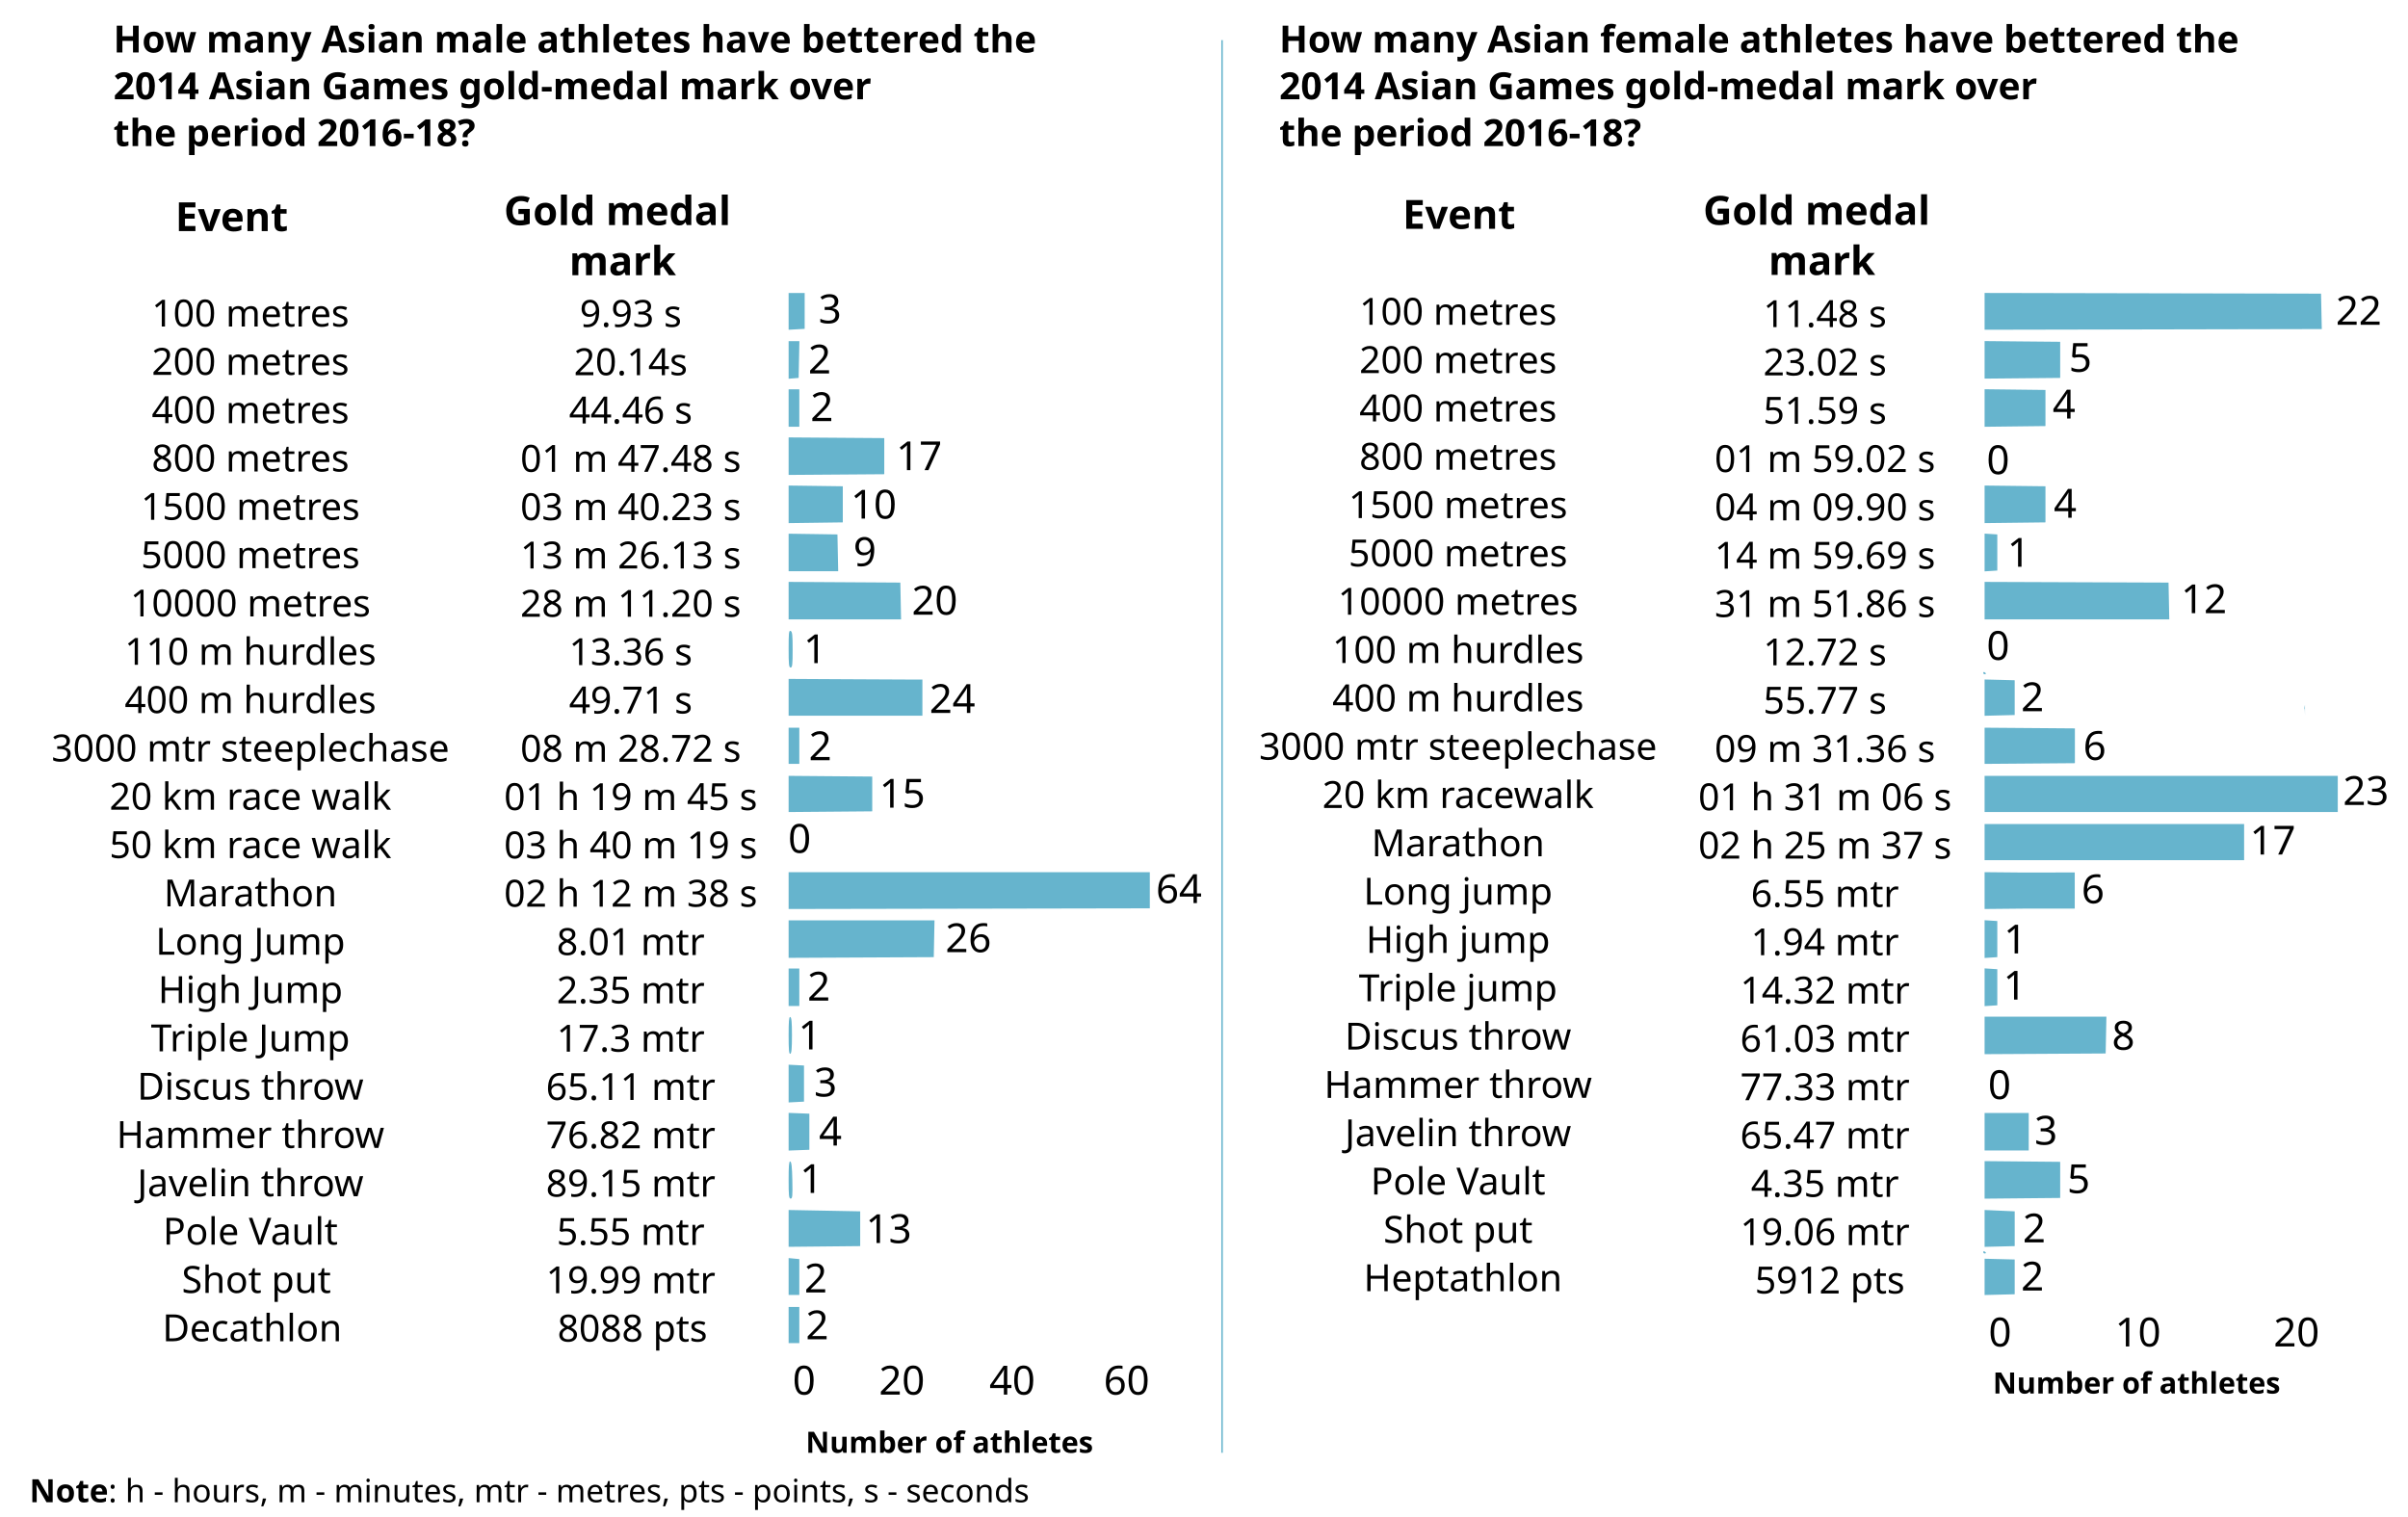
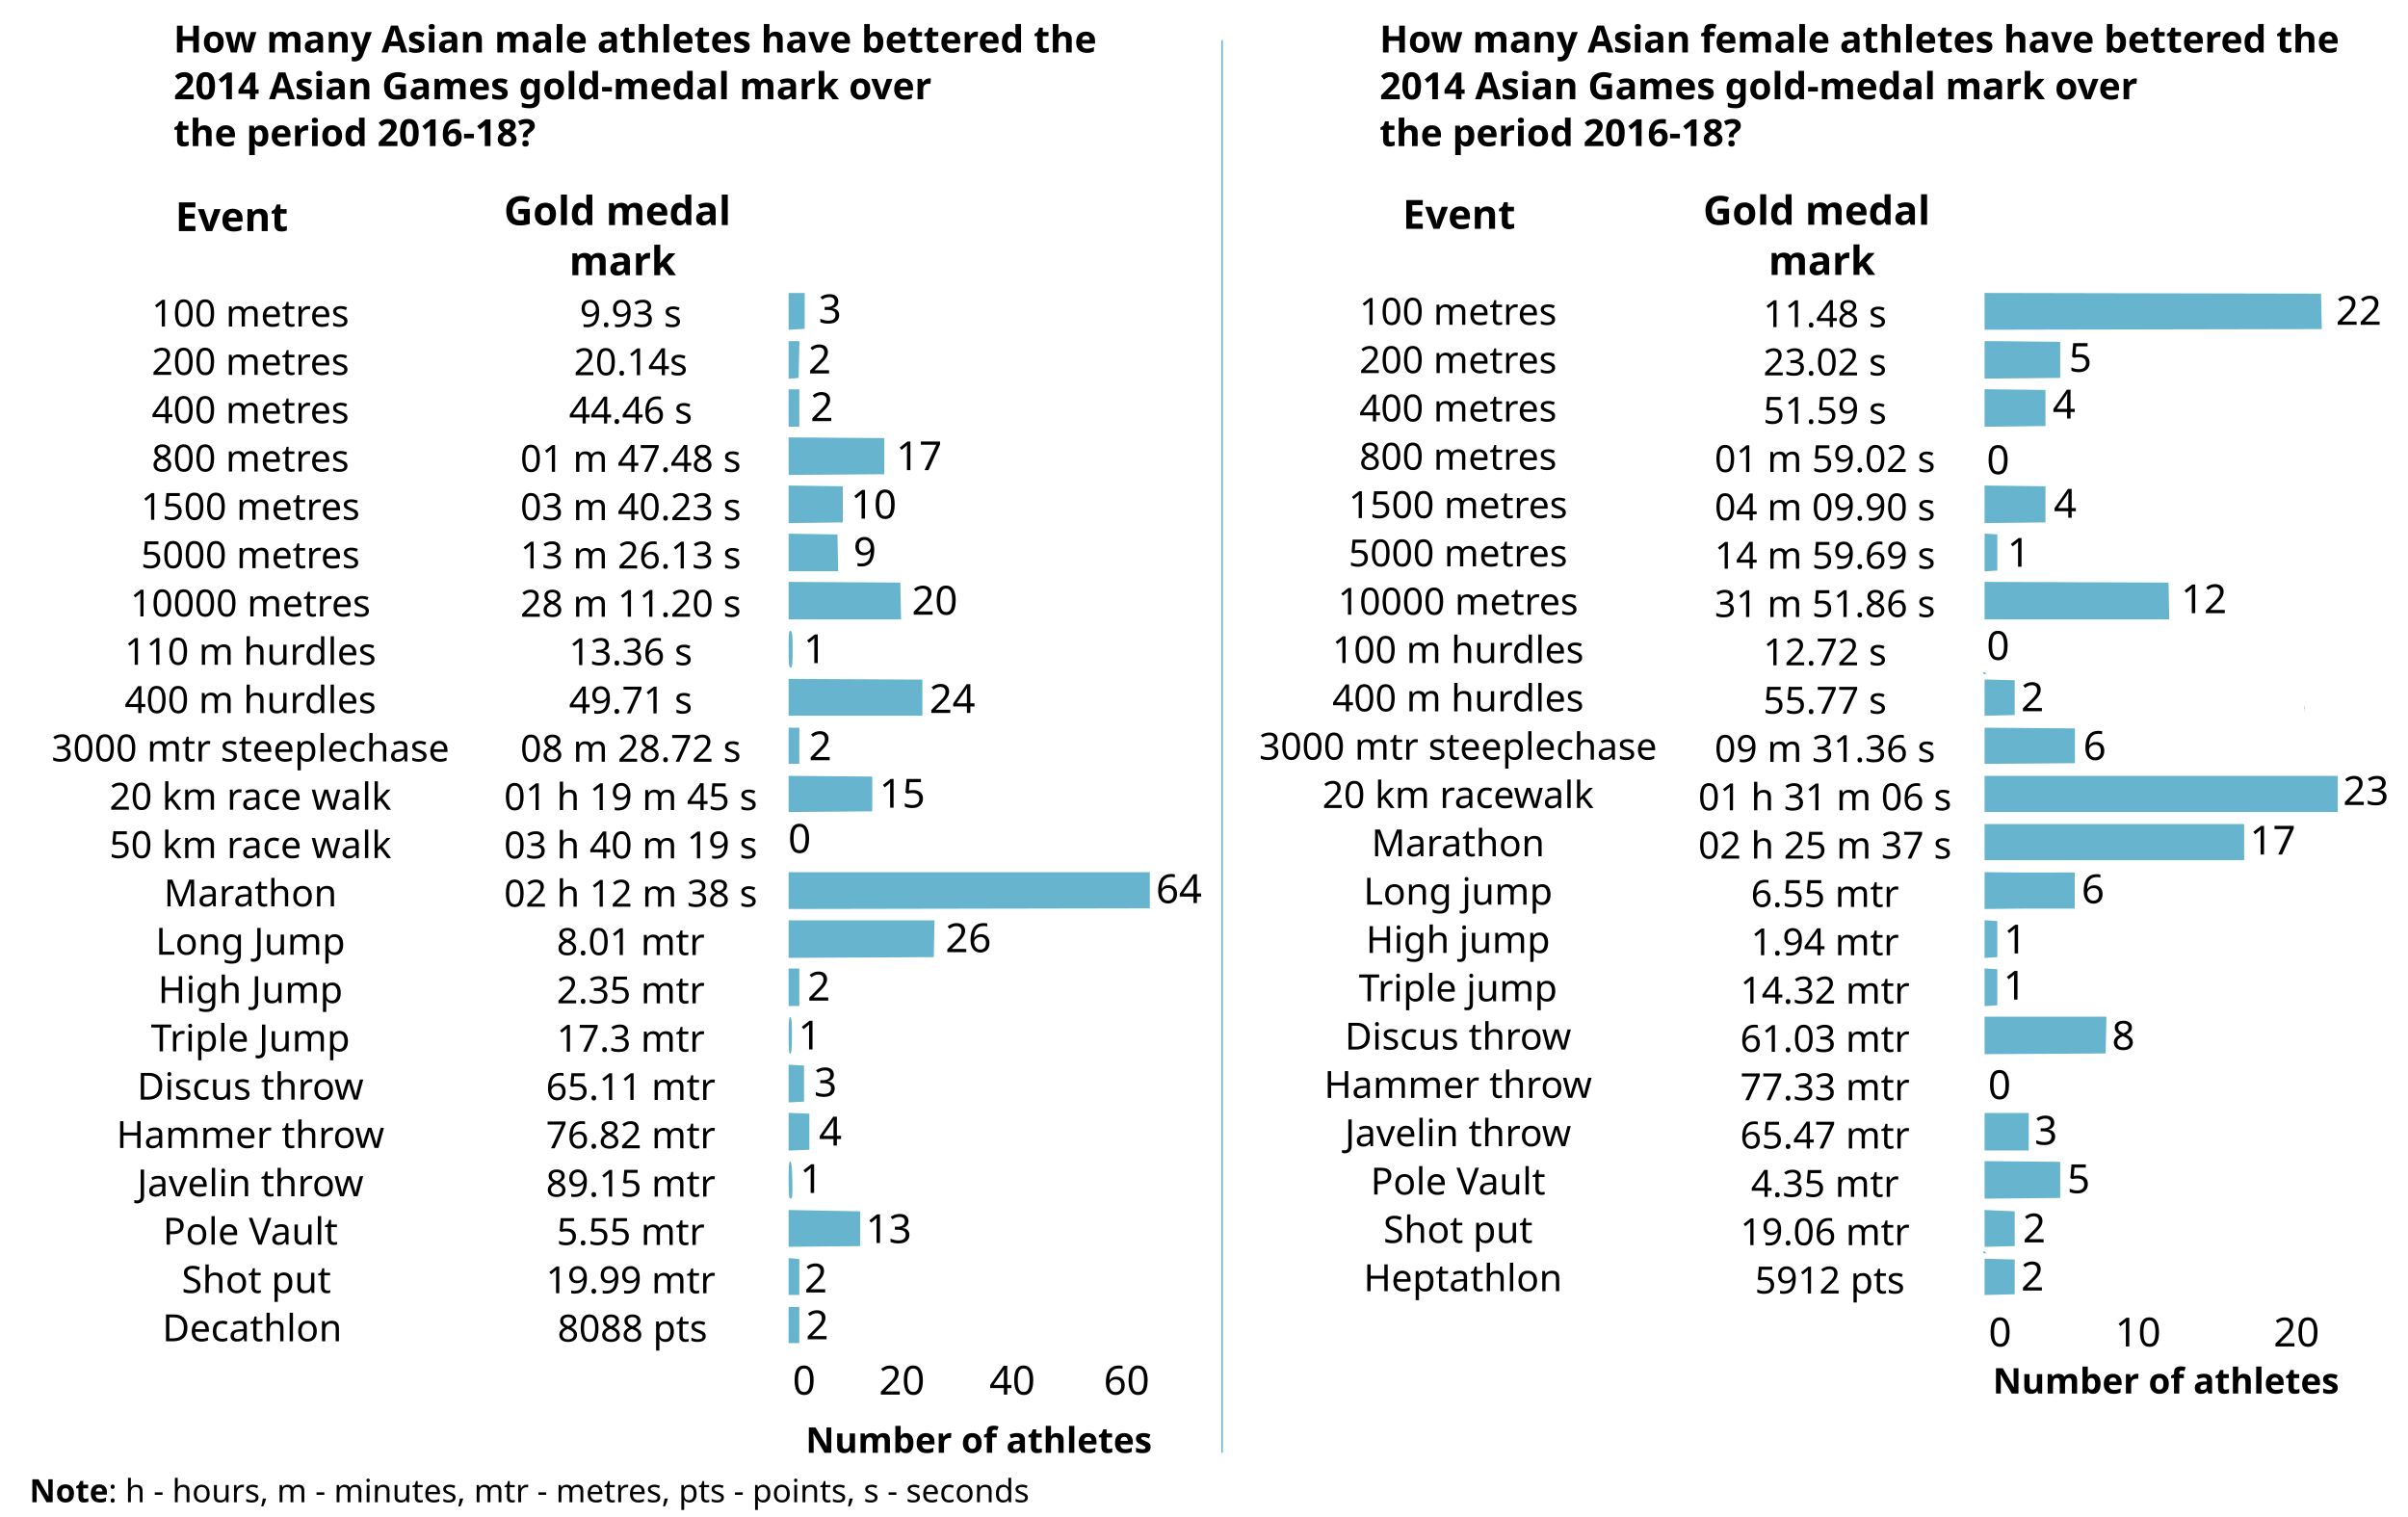
<svg xmlns="http://www.w3.org/2000/svg" width="2400" height="1512">
  <path d="M1978 291.99v36.676l154.334-.31c84.883-.172 160.5-.323 168.037-.335l13.707-.021-.373-17.666-.371-17.668-167.668-.338zM786 292l-.002 18.334-.002 18.332 8.002-.451 8.002-.451V292h-8zm1192 47.959v37.416l37.666-.354 37.668-.355v-36l-37.668-.353zM786 340v37.494l5-.414 5-.414.371-18.332.371-18.334h-5.37zm1192 47.95v37.433l30.334-.358 30.332-.359v-36l-30.332-.357zM786 388v37.334h10.666V388h-5.332zm0 47.967V473.367l47.666-.35 47.668-.351v-36l-47.668-.35zm0 47.978v37.444l27-.362 27-.361v-36l-27-.36zm1192 .004v37.434l30.334-.358 30.332-.359v-36l-30.332-.357zm0 47.905v37.625l6.334-.407 6.332-.406v-36l-6.332-.406zm-1192 .086v37.394h49.408l-.37-18.334-.372-18.334-24.332-.363zm0 48.03v37.364h112.077L897.704 599l-.371-18.334-55.668-.348zm1192 .01V617.333h184.077l-.372-18.332-.371-18.334-91.668-.342zM787.693 628.769c-1.447-.21-1.693 2.934-1.693 17.941 0 15.666.318 18.625 2 18.625 1.678 0 2-2.873 2-17.857 0-14.644-.36-17.996-2-18.625a1.446 1.446 0 0 0-.307-.084zm1189.563 41.013c-.355.035-.59.322-.59.807 0 .777.6 1.412 1.334 1.412.733 0 1.334-.265 1.334-.588 0-.323-.6-.959-1.334-1.412-.275-.17-.531-.24-.744-.219zM786 676.666v36.668h133.334v-36l-9.668-.016c-5.317-.008-35.316-.156-66.666-.332zm1192 .58v36.174l15-.377 15-.377V678l-15-.377zm319.31 25.387c-.345 1.462-.734 3.265-.46 4.435.014-.231-.179-.764.043-.695.332.104.378 4.555.42 6.684v-10.424zM1978 725.299v36.07l45-.351 45-.352V726l-45-.352zm-1192 .035v36h10.666v-36h-5.332zm0 47.961v36.076l41.666-.351 41.668-.354V774l-41.668-.352zm1192 .04v36h352v-36h-176zm0 48v36h258.666v-36h-129.332zm0 47.956V906l38.04-.373 51.817-.055v-36l-52.191.074zm-1192 .043V906l170.334-.309c93.683-.17 174.683-.32 180-.334l9.666-.023v-36H966zm1192 47.854v37.625l6.334-.407 6.332-.406v-36l-6.332-.406zm-1192 .146V954.689l72.334-.343 72.332-.346.371-18.334.371-18.332h-72.703zm1192 47.854v37.625l6.334-.407 6.332-.406v-36l-6.332-.406zm-1192 .146v37.332h10.666v-37.332h-5.332zm1192 48v37.36l60.334-.346 60.332-.348.371-18.334.371-18.332h-60.703zm-1190.563.309c-1.097.167-1.437 4.746-1.437 18.357 0 14.518.385 18.761 1.666 18.334 1.222-.407 1.668-5.297 1.668-18.334 0-13.037-.446-17.927-1.668-18.334a.468.468 0 0 0-.229-.023zM786 1061.2v37.598l7.666-.399 7.668-.4v-36l-7.668-.4zm0 48.02v37.559l10.334-.391 10.332-.389v-36l-10.332-.389zm1192 .113v37.332h44v-37.332h-22zm0 47.957v37.418l37.666-.355 37.668-.354v-36l-37.668-.353zm-1190.563.35c-1.097.166-1.437 4.72-1.437 18.248 0 15.956.306 18.777 2.037 18.777 1.747 0 1.986-2.6 1.668-18.223-.267-13.123-.839-18.38-2.039-18.779a.48.48 0 0 0-.229-.023zM785.999 1206v18.355l.002 18.356 35.666-.356 35.668-.355v-34.666l-35.668-.668zm1192 0v18.377h.01v18.377l15-.377 15-.377v-34.666l-15.008-.668zm-.742 41.115c-.355.035-.59.321-.59.807 0 .777.6 1.412 1.334 1.412.733 0 1.334-.265 1.334-.588 0-.323-.6-.959-1.334-1.412-.275-.17-.531-.24-.744-.219zM786 1253.93V1290.666h10.666v-35.719l-5.332-.51zm1192 .65v36.174l15-.377 15-.377v-34.666l-15-.377zm-1192 48.086v36h10.666v-36h-5.332zm1484.27 21.85c-.166.042-.317.095-.475.142.171 0 .342.01.514 0 .05 0-.032-.09-.04-.142zm-221.936 66.175c-.053 0-.105.075-.156.19h1.494a5.043 5.043 0 0 0-1.338-.19z" fill="#66b4cd" />
  <text style="line-height:1.25" x="815.793" y="322.138" font-weight="400" font-size="40" font-family="sans-serif" letter-spacing="0" word-spacing="0">
    <tspan x="815.793" y="322.138">3</tspan>
  </text>
  <text style="line-height:1.25" x="805.488" y="372.236" font-weight="400" font-size="40" font-family="sans-serif" letter-spacing="0" word-spacing="0">
    <tspan x="805.488" y="372.236">2</tspan>
  </text>
  <text style="line-height:1.25" x="807.714" y="419.714" font-weight="400" font-size="40" font-family="sans-serif" letter-spacing="0" word-spacing="0">
    <tspan x="807.714" y="419.714">2</tspan>
  </text>
  <text style="line-height:1.25" x="893.172" y="468.601" font-weight="400" font-size="40" font-family="sans-serif" letter-spacing="0" word-spacing="0">
    <tspan x="893.172" y="468.601">17</tspan>
  </text>
  <text style="line-height:1.25" x="847.921" y="516.887" font-weight="400" font-size="40" font-family="sans-serif" letter-spacing="0" word-spacing="0">
    <tspan x="847.921" y="516.887">10</tspan>
  </text>
  <text style="line-height:1.25" x="850.552" y="564.158" font-weight="400" font-size="40" font-family="sans-serif" letter-spacing="0" word-spacing="0">
    <tspan x="850.552" y="564.158">9</tspan>
  </text>
  <text style="line-height:1.25" x="908.729" y="612.64" font-weight="400" font-size="40" font-family="sans-serif" letter-spacing="0" word-spacing="0">
    <tspan x="908.729" y="612.64">20</tspan>
  </text>
  <text style="line-height:1.25" x="800.837" y="660.926" font-weight="400" font-size="40" font-family="sans-serif" letter-spacing="0" word-spacing="0">
    <tspan x="800.837" y="660.926">1</tspan>
  </text>
  <text style="line-height:1.25" x="926.305" y="710.621" font-weight="400" font-size="40" font-family="sans-serif" letter-spacing="0" word-spacing="0">
    <tspan x="926.305" y="710.621">24</tspan>
  </text>
  <text style="line-height:1.25" x="806.099" y="757.695" font-weight="400" font-size="40" font-family="sans-serif" letter-spacing="0" word-spacing="0">
    <tspan x="806.099" y="757.695">2</tspan>
  </text>
  <text style="line-height:1.25" x="876.404" y="804.966" font-weight="400" font-size="40" font-family="sans-serif" letter-spacing="0" word-spacing="0">
    <tspan x="876.404" y="804.966">15</tspan>
  </text>
  <text style="line-height:1.25" x="785.488" y="850.02" font-weight="400" font-size="40" font-family="sans-serif" letter-spacing="0" word-spacing="0">
    <tspan x="785.488" y="850.02">0</tspan>
  </text>
  <text style="line-height:1.25" x="1152.138" y="900.108" font-weight="400" font-size="40" font-family="sans-serif" letter-spacing="0" word-spacing="0">
    <tspan x="1152.138" y="900.108">64</tspan>
  </text>
  <text style="line-height:1.25" x="942.266" y="949.015" font-weight="400" font-size="40" font-family="sans-serif" letter-spacing="0" word-spacing="0">
    <tspan x="942.266" y="949.015">26</tspan>
  </text>
  <text style="line-height:1.25" x="804.68" y="997.291" font-weight="400" font-size="40" font-family="sans-serif" letter-spacing="0" word-spacing="0">
    <tspan x="804.68" y="997.291">2</tspan>
  </text>
  <text style="line-height:1.25" x="795.596" y="1045.98" font-weight="400" font-size="40" font-family="sans-serif" letter-spacing="0" word-spacing="0">
    <tspan x="795.596" y="1045.98">1</tspan>
  </text>
  <text style="line-height:1.25" x="811.35" y="1092.847" font-weight="400" font-size="40" font-family="sans-serif" letter-spacing="0" word-spacing="0">
    <tspan x="811.35" y="1092.847">3</tspan>
  </text>
  <text style="line-height:1.25" x="816.197" y="1141.734" font-weight="400" font-size="40" font-family="sans-serif" letter-spacing="0" word-spacing="0">
    <tspan x="816.197" y="1141.734">4</tspan>
  </text>
  <text style="line-height:1.25" x="797.212" y="1189.005" font-weight="400" font-size="40" font-family="sans-serif" letter-spacing="0" word-spacing="0">
    <tspan x="797.212" y="1189.005">1</tspan>
  </text>
  <text style="line-height:1.25" x="862.867" y="1238.906" font-weight="400" font-size="40" font-family="sans-serif" letter-spacing="0" word-spacing="0">
    <tspan x="862.867" y="1238.906">13</tspan>
  </text>
  <text style="line-height:1.25" x="801.655" y="1288.197" font-weight="400" font-size="40" font-family="sans-serif" letter-spacing="0" word-spacing="0">
    <tspan x="801.655" y="1288.197">2</tspan>
  </text>
  <text style="line-height:1.25" x="803.064" y="1334.867" font-weight="400" font-size="40" font-family="sans-serif" letter-spacing="0" word-spacing="0">
    <tspan x="803.064" y="1334.867">2</tspan>
  </text>
  <text style="line-height:1.29" x="1458.066" y="323.705" font-weight="400" font-size="37.333" font-family="sans-serif" letter-spacing="0" word-spacing="0">
    <tspan x="1458.066" y="323.705" style="text-align:center" text-anchor="middle">100 metres</tspan>
    <tspan x="1458.066" y="371.865" style="text-align:center" text-anchor="middle">200 metres</tspan>
    <tspan x="1458.066" y="420.025" style="text-align:center" text-anchor="middle">400 metres</tspan>
    <tspan x="1458.066" y="468.185" style="text-align:center" text-anchor="middle">800 metres</tspan>
    <tspan x="1458.066" y="516.345" style="text-align:center" text-anchor="middle">1500 metres</tspan>
    <tspan x="1458.066" y="564.505" style="text-align:center" text-anchor="middle">5000 metres</tspan>
    <tspan x="1458.066" y="612.665" style="text-align:center" text-anchor="middle">10000 metres</tspan>
    <tspan x="1458.066" y="660.825" style="text-align:center" text-anchor="middle">100 m hurdles</tspan>
    <tspan x="1458.066" y="708.985" style="text-align:center" text-anchor="middle">400 m hurdles</tspan>
    <tspan x="1458.066" y="757.145" style="text-align:center" text-anchor="middle">3000 mtr steeplechase</tspan>
    <tspan x="1458.066" y="805.305" style="text-align:center" text-anchor="middle">20 km racewalk</tspan>
    <tspan x="1458.066" y="853.465" style="text-align:center" text-anchor="middle">Marathon</tspan>
    <tspan x="1458.066" y="901.625" style="text-align:center" text-anchor="middle">Long jump</tspan>
    <tspan x="1458.066" y="949.785" style="text-align:center" text-anchor="middle">High jump</tspan>
    <tspan x="1458.066" y="997.945" style="text-align:center" text-anchor="middle">Triple jump</tspan>
    <tspan x="1458.066" y="1046.105" style="text-align:center" text-anchor="middle">Discus throw</tspan>
    <tspan x="1458.066" y="1094.265" style="text-align:center" text-anchor="middle">Hammer throw</tspan>
    <tspan x="1458.066" y="1142.425" style="text-align:center" text-anchor="middle">Javelin throw</tspan>
    <tspan x="1458.066" y="1190.585" style="text-align:center" text-anchor="middle">Pole Vault</tspan>
    <tspan x="1458.066" y="1238.745" style="text-align:center" text-anchor="middle">Shot put</tspan>
    <tspan x="1458.066" y="1286.905" style="text-align:center" text-anchor="middle">Heptathlon</tspan>
  </text>
  <text style="line-height:1.29;-inkscape-font-specification:'sans-serif, Normal';font-variant-ligatures:normal;font-variant-caps:normal;font-variant-numeric:normal;font-feature-settings:normal;text-align:start" x="1823.752" y="325.995" font-weight="400" font-size="37.333" font-family="sans-serif" letter-spacing="0" word-spacing="0">
    <tspan x="1823.752" y="325.995" style="text-align:center" text-anchor="middle">11.48 s</tspan>
    <tspan x="1823.752" y="374.155" style="text-align:center" text-anchor="middle">23.02 s</tspan>
    <tspan x="1823.752" y="422.315" style="text-align:center" text-anchor="middle">51.59 s</tspan>
    <tspan x="1823.752" y="470.475" style="text-align:center" text-anchor="middle">01 m 59.02 s</tspan>
    <tspan x="1823.752" y="518.635" style="text-align:center" text-anchor="middle">04 m 09.90 s</tspan>
    <tspan x="1823.752" y="566.795" style="text-align:center" text-anchor="middle">14 m 59.69 s</tspan>
    <tspan x="1823.752" y="614.955" style="text-align:center" text-anchor="middle">31 m 51.86 s</tspan>
    <tspan x="1823.752" y="663.115" style="text-align:center" text-anchor="middle">12.72 s</tspan>
    <tspan x="1823.752" y="711.275" style="text-align:center" text-anchor="middle">55.77 s</tspan>
    <tspan x="1823.752" y="759.435" style="text-align:center" text-anchor="middle">09 m 31.36 s</tspan>
    <tspan x="1823.752" y="807.595" style="text-align:center" text-anchor="middle">01 h 31 m 06 s</tspan>
    <tspan x="1823.752" y="855.755" style="text-align:center" text-anchor="middle">02 h 25 m 37 s</tspan>
    <tspan x="1823.752" y="903.915" style="text-align:center" text-anchor="middle">6.55 mtr</tspan>
    <tspan x="1823.752" y="952.075" style="text-align:center" text-anchor="middle">1.94 mtr</tspan>
    <tspan x="1823.752" y="1000.235" style="text-align:center" text-anchor="middle">14.32 mtr</tspan>
    <tspan x="1823.752" y="1048.395" style="text-align:center" text-anchor="middle">61.03 mtr</tspan>
    <tspan x="1823.752" y="1096.555" style="text-align:center" text-anchor="middle">77.33 mtr</tspan>
    <tspan x="1823.752" y="1144.715" style="text-align:center" text-anchor="middle">65.47 mtr</tspan>
    <tspan x="1823.752" y="1192.875" style="text-align:center" text-anchor="middle">4.35 mtr</tspan>
    <tspan x="1823.752" y="1241.035" style="text-align:center" text-anchor="middle">19.06 mtr</tspan>
    <tspan x="1823.752" y="1289.195" style="text-align:center" text-anchor="middle">5912 pts</tspan>
  </text>
  <text style="line-height:1.25" x="1815.828" y="224" font-weight="400" font-size="40" font-family="sans-serif" letter-spacing="0" word-spacing="0">
    <tspan x="1815.828" y="224" style="-inkscape-font-specification:'sans-serif, Bold';font-variant-ligatures:normal;font-variant-caps:normal;font-variant-numeric:normal;font-feature-settings:normal;text-align:center" font-weight="700" text-anchor="middle">Gold medal</tspan>
    <tspan x="1815.828" y="274" style="-inkscape-font-specification:'sans-serif, Bold';font-variant-ligatures:normal;font-variant-caps:normal;font-variant-numeric:normal;font-feature-settings:normal;text-align:center" font-weight="700" text-anchor="middle">mark</tspan>
  </text>
  <text style="line-height:1.25" x="1398" y="228" font-weight="400" font-size="40" font-family="sans-serif" letter-spacing="0" word-spacing="0">
    <tspan x="1398" y="228" style="-inkscape-font-specification:'sans-serif, Bold';font-variant-ligatures:normal;font-variant-caps:normal;font-variant-numeric:normal;font-feature-settings:normal;text-align:start" font-weight="700">Event</tspan>
  </text>
  <text style="line-height:1.25" x="2328.02" y="323.713" font-weight="400" font-size="40" font-family="sans-serif" letter-spacing="0" word-spacing="0">
    <tspan x="2328.02" y="323.713">22</tspan>
  </text>
  <text style="line-height:1.25" x="2062.025" y="370.568" font-weight="400" font-size="40" font-family="sans-serif" letter-spacing="0" word-spacing="0">
    <tspan x="2062.025" y="370.568">5</tspan>
  </text>
  <text style="line-height:1.25" x="2045.729" y="417.14" font-weight="400" font-size="40" font-family="sans-serif" letter-spacing="0" word-spacing="0">
    <tspan x="2045.729" y="417.14">4</tspan>
  </text>
  <text style="line-height:1.25" x="1980.023" y="472.564" font-weight="400" font-size="40" font-family="sans-serif" letter-spacing="0" word-spacing="0">
    <tspan x="1980.023" y="472.564">0</tspan>
  </text>
  <text style="line-height:1.25" x="2046.872" y="515.998" font-weight="400" font-size="40" font-family="sans-serif" letter-spacing="0" word-spacing="0">
    <tspan x="2046.872" y="515.998">4</tspan>
  </text>
  <text style="line-height:1.25" x="2000.588" y="564.855" font-weight="400" font-size="40" font-family="sans-serif" letter-spacing="0" word-spacing="0">
    <tspan x="2000.588" y="564.855">1</tspan>
  </text>
  <text style="line-height:1.25" x="2173.733" y="611.139" font-weight="400" font-size="40" font-family="sans-serif" letter-spacing="0" word-spacing="0">
    <tspan x="2173.733" y="611.139">12</tspan>
  </text>
  <text style="line-height:1.25" x="1980.023" y="657.711" font-weight="400" font-size="40" font-family="sans-serif" letter-spacing="0" word-spacing="0">
    <tspan x="1980.023" y="657.711">0</tspan>
  </text>
  <text style="line-height:1.25" x="2014.298" y="708.854" font-weight="400" font-size="40" font-family="sans-serif" letter-spacing="0" word-spacing="0">
    <tspan x="2014.298" y="708.854">2</tspan>
  </text>
  <text style="line-height:1.25" x="2076.3" y="757.423" font-weight="400" font-size="40" font-family="sans-serif" letter-spacing="0" word-spacing="0">
    <tspan x="2076.3" y="757.423">6</tspan>
  </text>
  <text style="line-height:1.25" x="2335.164" y="802.281" font-weight="400" font-size="40" font-family="sans-serif" letter-spacing="0" word-spacing="0">
    <tspan x="2335.164" y="802.281">23</tspan>
  </text>
  <text style="line-height:1.25" x="2242.308" y="851.71" font-weight="400" font-size="40" font-family="sans-serif" letter-spacing="0" word-spacing="0">
    <tspan x="2242.308" y="851.71">17</tspan>
  </text>
  <text style="line-height:1.25" x="2074.581" y="900.285" font-weight="400" font-size="40" font-family="sans-serif" letter-spacing="0" word-spacing="0">
    <tspan x="2074.581" y="900.285">6</tspan>
  </text>
  <text style="line-height:1.25" x="1997.16" y="950.279" font-weight="400" font-size="40" font-family="sans-serif" letter-spacing="0" word-spacing="0">
    <tspan x="1997.16" y="950.279">1</tspan>
  </text>
  <text style="line-height:1.25" x="1996.589" y="996.28" font-weight="400" font-size="40" font-family="sans-serif" letter-spacing="0" word-spacing="0">
    <tspan x="1996.589" y="996.28">1</tspan>
  </text>
  <text style="line-height:1.25" x="2104.876" y="1046.28" font-weight="400" font-size="40" font-family="sans-serif" letter-spacing="0" word-spacing="0">
    <tspan x="2104.876" y="1046.28">8</tspan>
  </text>
  <text style="line-height:1.25" x="1981.448" y="1095.426" font-weight="400" font-size="40" font-family="sans-serif" letter-spacing="0" word-spacing="0">
    <tspan x="1981.448" y="1095.426">0</tspan>
  </text>
  <text style="line-height:1.25" x="2027.731" y="1140.856" font-weight="400" font-size="40" font-family="sans-serif" letter-spacing="0" word-spacing="0">
    <tspan x="2027.731" y="1140.856">3</tspan>
  </text>
  <text style="line-height:1.25" x="2060.299" y="1189.137" font-weight="400" font-size="40" font-family="sans-serif" letter-spacing="0" word-spacing="0">
    <tspan x="2060.299" y="1189.137">5</tspan>
  </text>
  <text style="line-height:1.25" x="2016.018" y="1238.283" font-weight="400" font-size="40" font-family="sans-serif" letter-spacing="0" word-spacing="0">
    <tspan x="2016.018" y="1238.283">2</tspan>
  </text>
  <text style="line-height:1.25" x="2014.304" y="1286.28" font-weight="400" font-size="40" font-family="sans-serif" letter-spacing="0" word-spacing="0">
    <tspan x="2014.304" y="1286.28">2</tspan>
  </text>
  <text style="line-height:1.25" x="620.553" y="224.304" font-weight="400" font-size="40" font-family="sans-serif" letter-spacing="0" word-spacing="0">
    <tspan x="620.553" y="224.304" style="-inkscape-font-specification:'sans-serif, Bold';font-variant-ligatures:normal;font-variant-caps:normal;font-variant-numeric:normal;font-feature-settings:normal;text-align:center" font-weight="700" text-anchor="middle">Gold medal</tspan>
    <tspan x="620.553" y="274.304" style="-inkscape-font-specification:'sans-serif, Bold';font-variant-ligatures:normal;font-variant-caps:normal;font-variant-numeric:normal;font-feature-settings:normal;text-align:center" font-weight="700" text-anchor="middle">mark</tspan>
  </text>
  <text style="line-height:1.25" x="174.725" y="230.304" font-weight="400" font-size="40" font-family="sans-serif" letter-spacing="0" word-spacing="0">
    <tspan x="174.725" y="230.304" style="-inkscape-font-specification:'sans-serif, Bold';font-variant-ligatures:normal;font-variant-caps:normal;font-variant-numeric:normal;font-feature-settings:normal;text-align:start" font-weight="700">Event</tspan>
  </text>
  <text style="line-height:1.25" x="790" y="1390" font-weight="400" font-size="40" font-family="sans-serif" letter-spacing="0" word-spacing="0">
    <tspan x="790" y="1390">0</tspan>
  </text>
  <text style="line-height:1.25" x="876" y="1390" font-weight="400" font-size="40" font-family="sans-serif" letter-spacing="0" word-spacing="0">
    <tspan x="876" y="1390">20</tspan>
  </text>
  <text style="line-height:1.25" x="986" y="1390" font-weight="400" font-size="40" font-family="sans-serif" letter-spacing="0" word-spacing="0">
    <tspan x="986" y="1390">40</tspan>
  </text>
  <text style="line-height:1.25" x="1100" y="1390" font-weight="400" font-size="40" font-family="sans-serif" letter-spacing="0" word-spacing="0">
    <tspan x="1100" y="1390">60</tspan>
  </text>
  <text style="line-height:1.25" x="1982" y="1342" font-weight="400" font-size="40" font-family="sans-serif" letter-spacing="0" word-spacing="0">
    <tspan x="1982" y="1342">0</tspan>
  </text>
  <text style="line-height:1.25" x="2108" y="1342" font-weight="400" font-size="40" font-family="sans-serif" letter-spacing="0" word-spacing="0">
    <tspan x="2108" y="1342">10</tspan>
  </text>
  <text style="line-height:1.25" x="2266" y="1342" font-weight="400" font-size="40" font-family="sans-serif" letter-spacing="0" word-spacing="0">
    <tspan x="2266" y="1342">20</tspan>
  </text>
-   <text style="line-height:1.25" x="803" y="1448" font-weight="400" font-size="29.333" font-family="sans-serif" letter-spacing="0" word-spacing="0">
+   <text style="line-height:1.25" x="803" y="1448" font-weight="400" font-size="35.333" font-family="sans-serif" letter-spacing="0" word-spacing="0">
    <tspan x="803" y="1448" style="-inkscape-font-specification:'sans-serif Bold'" font-weight="700">Number of athletes</tspan>
  </text>
-   <text style="line-height:1.25" x="1986.202" y="1388.911" font-weight="400" font-size="29.333" font-family="sans-serif" letter-spacing="0" word-spacing="0">
+   <text style="line-height:1.25" x="1986.202" y="1388.911" font-weight="400" font-size="35.333" font-family="sans-serif" letter-spacing="0" word-spacing="0">
    <tspan x="1986.202" y="1388.911" style="-inkscape-font-specification:'sans-serif Bold'" font-weight="700">Number of athletes</tspan>
  </text>
  <path d="M1218 1448V40" fill="none" stroke="#66b4cd" stroke-width="1.5" />
  <text style="line-height:1.25;-inkscape-font-specification:'sans-serif, Normal';font-variant-ligatures:normal;font-variant-caps:normal;font-variant-numeric:normal;font-feature-settings:normal;text-align:start" x="29.364" y="1497.261" font-weight="400" font-size="32" font-family="sans-serif" letter-spacing="0" word-spacing="0">
    <tspan x="29.364" y="1497.261">
      <tspan style="-inkscape-font-specification:'sans-serif Bold'" font-weight="700">Note</tspan>: h - hours, m - minutes, mtr - metres, pts - points, s - seconds</tspan>
  </text>
-   <text style="line-height:1.25;-inkscape-font-specification:'sans-serif Bold';font-variant-ligatures:normal;font-variant-caps:normal;font-variant-numeric:normal;font-feature-settings:normal;text-align:start" x="112.999" y="52.285" font-weight="700" font-size="37.333" font-family="sans-serif" letter-spacing="0" word-spacing="0">
-     <tspan x="112.999" y="52.285" style="-inkscape-font-specification:'sans-serif, Bold';font-variant-ligatures:normal;font-variant-caps:normal;font-variant-numeric:normal;font-feature-settings:normal;text-align:start">How many Asian male athletes have bettered the</tspan>
-     <tspan x="112.999" y="98.952" style="-inkscape-font-specification:'sans-serif, Bold';font-variant-ligatures:normal;font-variant-caps:normal;font-variant-numeric:normal;font-feature-settings:normal;text-align:start">2014 Asian Games gold-medal mark over </tspan>
-     <tspan x="112.999" y="145.618" style="-inkscape-font-specification:'sans-serif, Bold';font-variant-ligatures:normal;font-variant-caps:normal;font-variant-numeric:normal;font-feature-settings:normal;text-align:start">the period 2016-18?</tspan>
+   <text style="line-height:1.25;-inkscape-font-specification:'sans-serif Bold';font-variant-ligatures:normal;font-variant-caps:normal;font-variant-numeric:normal;font-feature-settings:normal;text-align:start" x="172.999" y="52.285" font-weight="700" font-size="37.333" font-family="sans-serif" letter-spacing="0" word-spacing="0">
+     <tspan x="172.999" y="52.285" style="-inkscape-font-specification:'sans-serif, Bold';font-variant-ligatures:normal;font-variant-caps:normal;font-variant-numeric:normal;font-feature-settings:normal;text-align:start">How many Asian male athletes have bettered the</tspan>
+     <tspan x="172.999" y="98.952" style="-inkscape-font-specification:'sans-serif, Bold';font-variant-ligatures:normal;font-variant-caps:normal;font-variant-numeric:normal;font-feature-settings:normal;text-align:start">2014 Asian Games gold-medal mark over </tspan>
+     <tspan x="172.999" y="145.618" style="-inkscape-font-specification:'sans-serif, Bold';font-variant-ligatures:normal;font-variant-caps:normal;font-variant-numeric:normal;font-feature-settings:normal;text-align:start">the period 2016-18?</tspan>
  </text>
  <text style="line-height:1.25;-inkscape-font-specification:'sans-serif Bold';font-variant-ligatures:normal;font-variant-caps:normal;font-variant-numeric:normal;font-feature-settings:normal;text-align:start" x="1274.999" y="52.285" font-weight="700" font-size="37.333" font-family="sans-serif" letter-spacing="0" word-spacing="0">
-     <tspan x="1274.999" y="52.285" style="-inkscape-font-specification:'sans-serif, Bold';font-variant-ligatures:normal;font-variant-caps:normal;font-variant-numeric:normal;font-feature-settings:normal;text-align:start">How many Asian female athletes have bettered the</tspan>
-     <tspan x="1274.999" y="98.952" style="-inkscape-font-specification:'sans-serif, Bold';font-variant-ligatures:normal;font-variant-caps:normal;font-variant-numeric:normal;font-feature-settings:normal;text-align:start">2014 Asian Games gold-medal mark over </tspan>
-     <tspan x="1274.999" y="145.618" style="-inkscape-font-specification:'sans-serif, Bold';font-variant-ligatures:normal;font-variant-caps:normal;font-variant-numeric:normal;font-feature-settings:normal;text-align:start">the period 2016-18?</tspan>
+     <tspan x="1374.999" y="52.285" style="-inkscape-font-specification:'sans-serif, Bold';font-variant-ligatures:normal;font-variant-caps:normal;font-variant-numeric:normal;font-feature-settings:normal;text-align:start">How many Asian female athletes have bettered the</tspan>
+     <tspan x="1374.999" y="98.952" style="-inkscape-font-specification:'sans-serif, Bold';font-variant-ligatures:normal;font-variant-caps:normal;font-variant-numeric:normal;font-feature-settings:normal;text-align:start">2014 Asian Games gold-medal mark over </tspan>
+     <tspan x="1374.999" y="145.618" style="-inkscape-font-specification:'sans-serif, Bold';font-variant-ligatures:normal;font-variant-caps:normal;font-variant-numeric:normal;font-feature-settings:normal;text-align:start">the period 2016-18?</tspan>
  </text>
  <text style="line-height:1.29;-inkscape-font-specification:'sans-serif, Normal';font-variant-ligatures:normal;font-variant-caps:normal;font-variant-numeric:normal;font-feature-settings:normal;text-align:start" x="251.323" y="325.442" font-weight="400" font-size="13.333" font-family="sans-serif" letter-spacing="0" word-spacing="0">
    <tspan x="251.323" y="325.442" style="-inkscape-font-specification:'sans-serif, Normal';font-variant-ligatures:normal;font-variant-caps:normal;font-variant-numeric:normal;font-feature-settings:normal;text-align:center" font-size="37.333" text-anchor="middle">100 metres</tspan>
    <tspan x="251.323" y="373.602" style="-inkscape-font-specification:'sans-serif, Normal';font-variant-ligatures:normal;font-variant-caps:normal;font-variant-numeric:normal;font-feature-settings:normal;text-align:center" font-size="37.333" text-anchor="middle">200 metres</tspan>
    <tspan x="251.323" y="421.762" style="-inkscape-font-specification:'sans-serif, Normal';font-variant-ligatures:normal;font-variant-caps:normal;font-variant-numeric:normal;font-feature-settings:normal;text-align:center" font-size="37.333" text-anchor="middle">400 metres</tspan>
    <tspan x="251.323" y="469.922" style="-inkscape-font-specification:'sans-serif, Normal';font-variant-ligatures:normal;font-variant-caps:normal;font-variant-numeric:normal;font-feature-settings:normal;text-align:center" font-size="37.333" text-anchor="middle">800 metres</tspan>
    <tspan x="251.323" y="518.082" style="-inkscape-font-specification:'sans-serif, Normal';font-variant-ligatures:normal;font-variant-caps:normal;font-variant-numeric:normal;font-feature-settings:normal;text-align:center" font-size="37.333" text-anchor="middle">1500 metres</tspan>
    <tspan x="251.323" y="566.242" style="-inkscape-font-specification:'sans-serif, Normal';font-variant-ligatures:normal;font-variant-caps:normal;font-variant-numeric:normal;font-feature-settings:normal;text-align:center" font-size="37.333" text-anchor="middle">5000 metres</tspan>
    <tspan x="251.323" y="614.402" style="-inkscape-font-specification:'sans-serif, Normal';font-variant-ligatures:normal;font-variant-caps:normal;font-variant-numeric:normal;font-feature-settings:normal;text-align:center" font-size="37.333" text-anchor="middle">10000 metres</tspan>
    <tspan x="251.323" y="662.562" style="-inkscape-font-specification:'sans-serif, Normal';font-variant-ligatures:normal;font-variant-caps:normal;font-variant-numeric:normal;font-feature-settings:normal;text-align:center" font-size="37.333" text-anchor="middle">110 m hurdles</tspan>
    <tspan x="251.323" y="710.722" style="-inkscape-font-specification:'sans-serif, Normal';font-variant-ligatures:normal;font-variant-caps:normal;font-variant-numeric:normal;font-feature-settings:normal;text-align:center" font-size="37.333" text-anchor="middle">400 m hurdles</tspan>
    <tspan x="251.323" y="758.882" style="-inkscape-font-specification:'sans-serif, Normal';font-variant-ligatures:normal;font-variant-caps:normal;font-variant-numeric:normal;font-feature-settings:normal;text-align:center" font-size="37.333" text-anchor="middle">3000 mtr steeplechase</tspan>
    <tspan x="251.323" y="807.042" style="-inkscape-font-specification:'sans-serif, Normal';font-variant-ligatures:normal;font-variant-caps:normal;font-variant-numeric:normal;font-feature-settings:normal;text-align:center" font-size="37.333" text-anchor="middle">20 km race walk</tspan>
    <tspan x="251.323" y="855.202" style="-inkscape-font-specification:'sans-serif, Normal';font-variant-ligatures:normal;font-variant-caps:normal;font-variant-numeric:normal;font-feature-settings:normal;text-align:center" font-size="37.333" text-anchor="middle">50 km race walk</tspan>
    <tspan x="251.323" y="903.362" style="-inkscape-font-specification:'sans-serif, Normal';font-variant-ligatures:normal;font-variant-caps:normal;font-variant-numeric:normal;font-feature-settings:normal;text-align:center" font-size="37.333" text-anchor="middle">Marathon</tspan>
    <tspan x="251.323" y="951.522" style="-inkscape-font-specification:'sans-serif, Normal';font-variant-ligatures:normal;font-variant-caps:normal;font-variant-numeric:normal;font-feature-settings:normal;text-align:center" font-size="37.333" text-anchor="middle">Long Jump</tspan>
    <tspan x="251.323" y="999.682" style="-inkscape-font-specification:'sans-serif, Normal';font-variant-ligatures:normal;font-variant-caps:normal;font-variant-numeric:normal;font-feature-settings:normal;text-align:center" font-size="37.333" text-anchor="middle">High Jump</tspan>
    <tspan x="251.323" y="1047.842" style="-inkscape-font-specification:'sans-serif, Normal';font-variant-ligatures:normal;font-variant-caps:normal;font-variant-numeric:normal;font-feature-settings:normal;text-align:center" font-size="37.333" text-anchor="middle">Triple Jump</tspan>
    <tspan x="251.323" y="1096.002" style="-inkscape-font-specification:'sans-serif, Normal';font-variant-ligatures:normal;font-variant-caps:normal;font-variant-numeric:normal;font-feature-settings:normal;text-align:center" font-size="37.333" text-anchor="middle">Discus throw</tspan>
    <tspan x="251.323" y="1144.162" style="-inkscape-font-specification:'sans-serif, Normal';font-variant-ligatures:normal;font-variant-caps:normal;font-variant-numeric:normal;font-feature-settings:normal;text-align:center" font-size="37.333" text-anchor="middle">Hammer throw</tspan>
    <tspan x="251.323" y="1192.322" style="-inkscape-font-specification:'sans-serif, Normal';font-variant-ligatures:normal;font-variant-caps:normal;font-variant-numeric:normal;font-feature-settings:normal;text-align:center" font-size="37.333" text-anchor="middle">Javelin throw</tspan>
    <tspan x="251.323" y="1240.482" style="-inkscape-font-specification:'sans-serif, Normal';font-variant-ligatures:normal;font-variant-caps:normal;font-variant-numeric:normal;font-feature-settings:normal;text-align:center" font-size="37.333" text-anchor="middle">Pole Vault</tspan>
    <tspan x="257.266" y="1288.642" style="-inkscape-font-specification:'sans-serif, Normal';font-variant-ligatures:normal;font-variant-caps:normal;font-variant-numeric:normal;font-feature-settings:normal;text-align:center" font-size="37.333" text-anchor="middle">Shot put </tspan>
    <tspan x="251.323" y="1336.802" style="-inkscape-font-specification:'sans-serif, Normal';font-variant-ligatures:normal;font-variant-caps:normal;font-variant-numeric:normal;font-feature-settings:normal;text-align:center" font-size="37.333" text-anchor="middle">Decathlon</tspan>
  </text>
  <text style="line-height:1.29;-inkscape-font-specification:'sans-serif, Normal';font-variant-ligatures:normal;font-variant-caps:normal;font-variant-numeric:normal;font-feature-settings:normal;text-align:start" x="630.346" y="325.782" font-weight="400" font-size="13.333" font-family="sans-serif" letter-spacing="0" word-spacing="0">
    <tspan x="630.346" y="325.782" style="-inkscape-font-specification:'sans-serif, Normal';font-variant-ligatures:normal;font-variant-caps:normal;font-variant-numeric:normal;font-feature-settings:normal;text-align:center" font-size="37.333" text-anchor="middle">9.93 s</tspan>
    <tspan x="630.346" y="373.942" style="-inkscape-font-specification:'sans-serif, Normal';font-variant-ligatures:normal;font-variant-caps:normal;font-variant-numeric:normal;font-feature-settings:normal;text-align:center" font-size="37.333" text-anchor="middle">20.14s</tspan>
    <tspan x="630.346" y="422.102" style="-inkscape-font-specification:'sans-serif, Normal';font-variant-ligatures:normal;font-variant-caps:normal;font-variant-numeric:normal;font-feature-settings:normal;text-align:center" font-size="37.333" text-anchor="middle">44.46 s</tspan>
    <tspan x="630.346" y="470.262" style="-inkscape-font-specification:'sans-serif, Normal';font-variant-ligatures:normal;font-variant-caps:normal;font-variant-numeric:normal;font-feature-settings:normal;text-align:center" font-size="37.333" text-anchor="middle">01 m 47.48 s</tspan>
    <tspan x="630.346" y="518.422" style="-inkscape-font-specification:'sans-serif, Normal';font-variant-ligatures:normal;font-variant-caps:normal;font-variant-numeric:normal;font-feature-settings:normal;text-align:center" font-size="37.333" text-anchor="middle">03 m 40.23 s</tspan>
    <tspan x="630.346" y="566.582" style="-inkscape-font-specification:'sans-serif, Normal';font-variant-ligatures:normal;font-variant-caps:normal;font-variant-numeric:normal;font-feature-settings:normal;text-align:center" font-size="37.333" text-anchor="middle">13 m 26.13 s</tspan>
    <tspan x="630.346" y="614.742" style="-inkscape-font-specification:'sans-serif, Normal';font-variant-ligatures:normal;font-variant-caps:normal;font-variant-numeric:normal;font-feature-settings:normal;text-align:center" font-size="37.333" text-anchor="middle">28 m 11.20 s</tspan>
    <tspan x="630.346" y="662.902" style="-inkscape-font-specification:'sans-serif, Normal';font-variant-ligatures:normal;font-variant-caps:normal;font-variant-numeric:normal;font-feature-settings:normal;text-align:center" font-size="37.333" text-anchor="middle">13.36 s</tspan>
    <tspan x="630.346" y="711.062" style="-inkscape-font-specification:'sans-serif, Normal';font-variant-ligatures:normal;font-variant-caps:normal;font-variant-numeric:normal;font-feature-settings:normal;text-align:center" font-size="37.333" text-anchor="middle">49.71 s</tspan>
    <tspan x="630.346" y="759.222" style="-inkscape-font-specification:'sans-serif, Normal';font-variant-ligatures:normal;font-variant-caps:normal;font-variant-numeric:normal;font-feature-settings:normal;text-align:center" font-size="37.333" text-anchor="middle">08 m 28.72 s</tspan>
    <tspan x="630.346" y="807.382" style="-inkscape-font-specification:'sans-serif, Normal';font-variant-ligatures:normal;font-variant-caps:normal;font-variant-numeric:normal;font-feature-settings:normal;text-align:center" font-size="37.333" text-anchor="middle">01 h 19 m 45 s</tspan>
    <tspan x="630.346" y="855.542" style="-inkscape-font-specification:'sans-serif, Normal';font-variant-ligatures:normal;font-variant-caps:normal;font-variant-numeric:normal;font-feature-settings:normal;text-align:center" font-size="37.333" text-anchor="middle">03 h 40 m 19 s</tspan>
    <tspan x="630.346" y="903.702" style="-inkscape-font-specification:'sans-serif, Normal';font-variant-ligatures:normal;font-variant-caps:normal;font-variant-numeric:normal;font-feature-settings:normal;text-align:center" font-size="37.333" text-anchor="middle">02 h 12 m 38 s</tspan>
    <tspan x="630.346" y="951.862" style="-inkscape-font-specification:'sans-serif, Normal';font-variant-ligatures:normal;font-variant-caps:normal;font-variant-numeric:normal;font-feature-settings:normal;text-align:center" font-size="37.333" text-anchor="middle">8.01 mtr</tspan>
    <tspan x="630.346" y="1000.022" style="-inkscape-font-specification:'sans-serif, Normal';font-variant-ligatures:normal;font-variant-caps:normal;font-variant-numeric:normal;font-feature-settings:normal;text-align:center" font-size="37.333" text-anchor="middle">2.35 mtr</tspan>
    <tspan x="630.346" y="1048.182" style="-inkscape-font-specification:'sans-serif, Normal';font-variant-ligatures:normal;font-variant-caps:normal;font-variant-numeric:normal;font-feature-settings:normal;text-align:center" font-size="37.333" text-anchor="middle">17.3 mtr</tspan>
    <tspan x="630.346" y="1096.342" style="-inkscape-font-specification:'sans-serif, Normal';font-variant-ligatures:normal;font-variant-caps:normal;font-variant-numeric:normal;font-feature-settings:normal;text-align:center" font-size="37.333" text-anchor="middle">65.11 mtr</tspan>
    <tspan x="630.346" y="1144.502" style="-inkscape-font-specification:'sans-serif, Normal';font-variant-ligatures:normal;font-variant-caps:normal;font-variant-numeric:normal;font-feature-settings:normal;text-align:center" font-size="37.333" text-anchor="middle">76.82 mtr</tspan>
    <tspan x="630.346" y="1192.662" style="-inkscape-font-specification:'sans-serif, Normal';font-variant-ligatures:normal;font-variant-caps:normal;font-variant-numeric:normal;font-feature-settings:normal;text-align:center" font-size="37.333" text-anchor="middle">89.15 mtr</tspan>
    <tspan x="630.346" y="1240.822" style="-inkscape-font-specification:'sans-serif, Normal';font-variant-ligatures:normal;font-variant-caps:normal;font-variant-numeric:normal;font-feature-settings:normal;text-align:center" font-size="37.333" text-anchor="middle">5.55 mtr</tspan>
    <tspan x="630.346" y="1288.982" style="-inkscape-font-specification:'sans-serif, Normal';font-variant-ligatures:normal;font-variant-caps:normal;font-variant-numeric:normal;font-feature-settings:normal;text-align:center" font-size="37.333" text-anchor="middle">19.99 mtr</tspan>
    <tspan x="630.346" y="1337.142" style="-inkscape-font-specification:'sans-serif, Normal';font-variant-ligatures:normal;font-variant-caps:normal;font-variant-numeric:normal;font-feature-settings:normal;text-align:center" font-size="37.333" text-anchor="middle">8088 pts</tspan>
  </text>
</svg>
